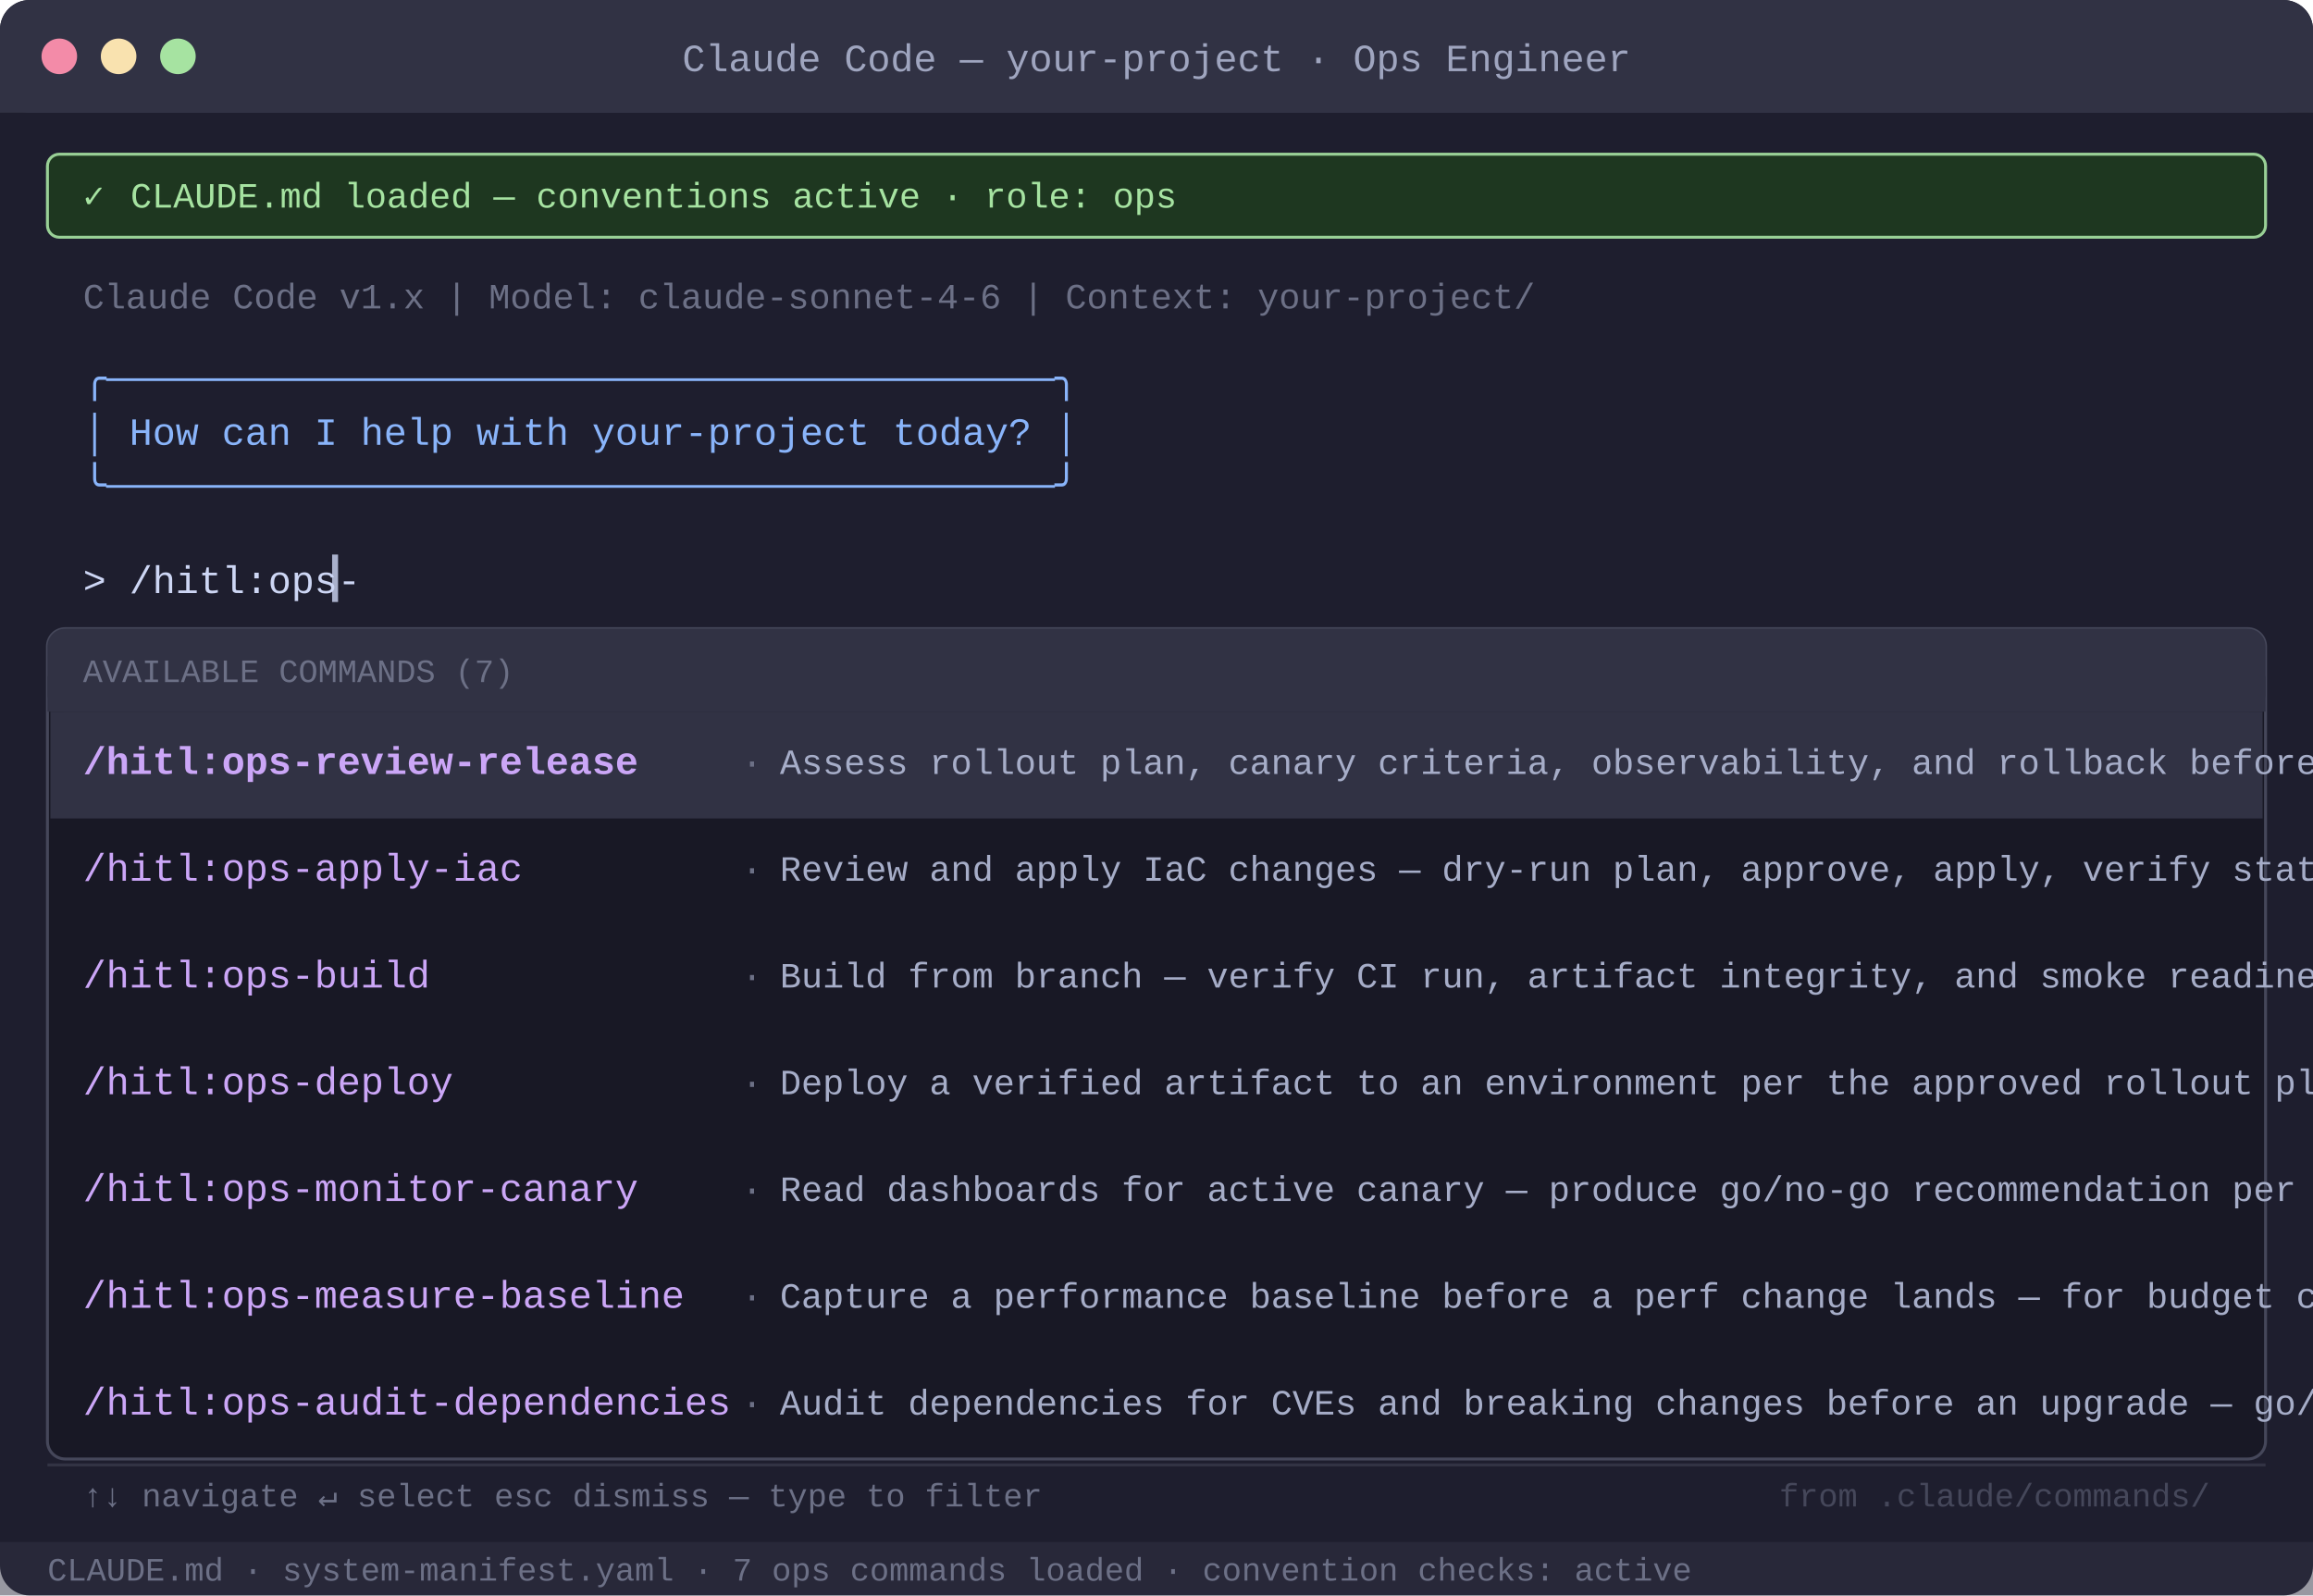
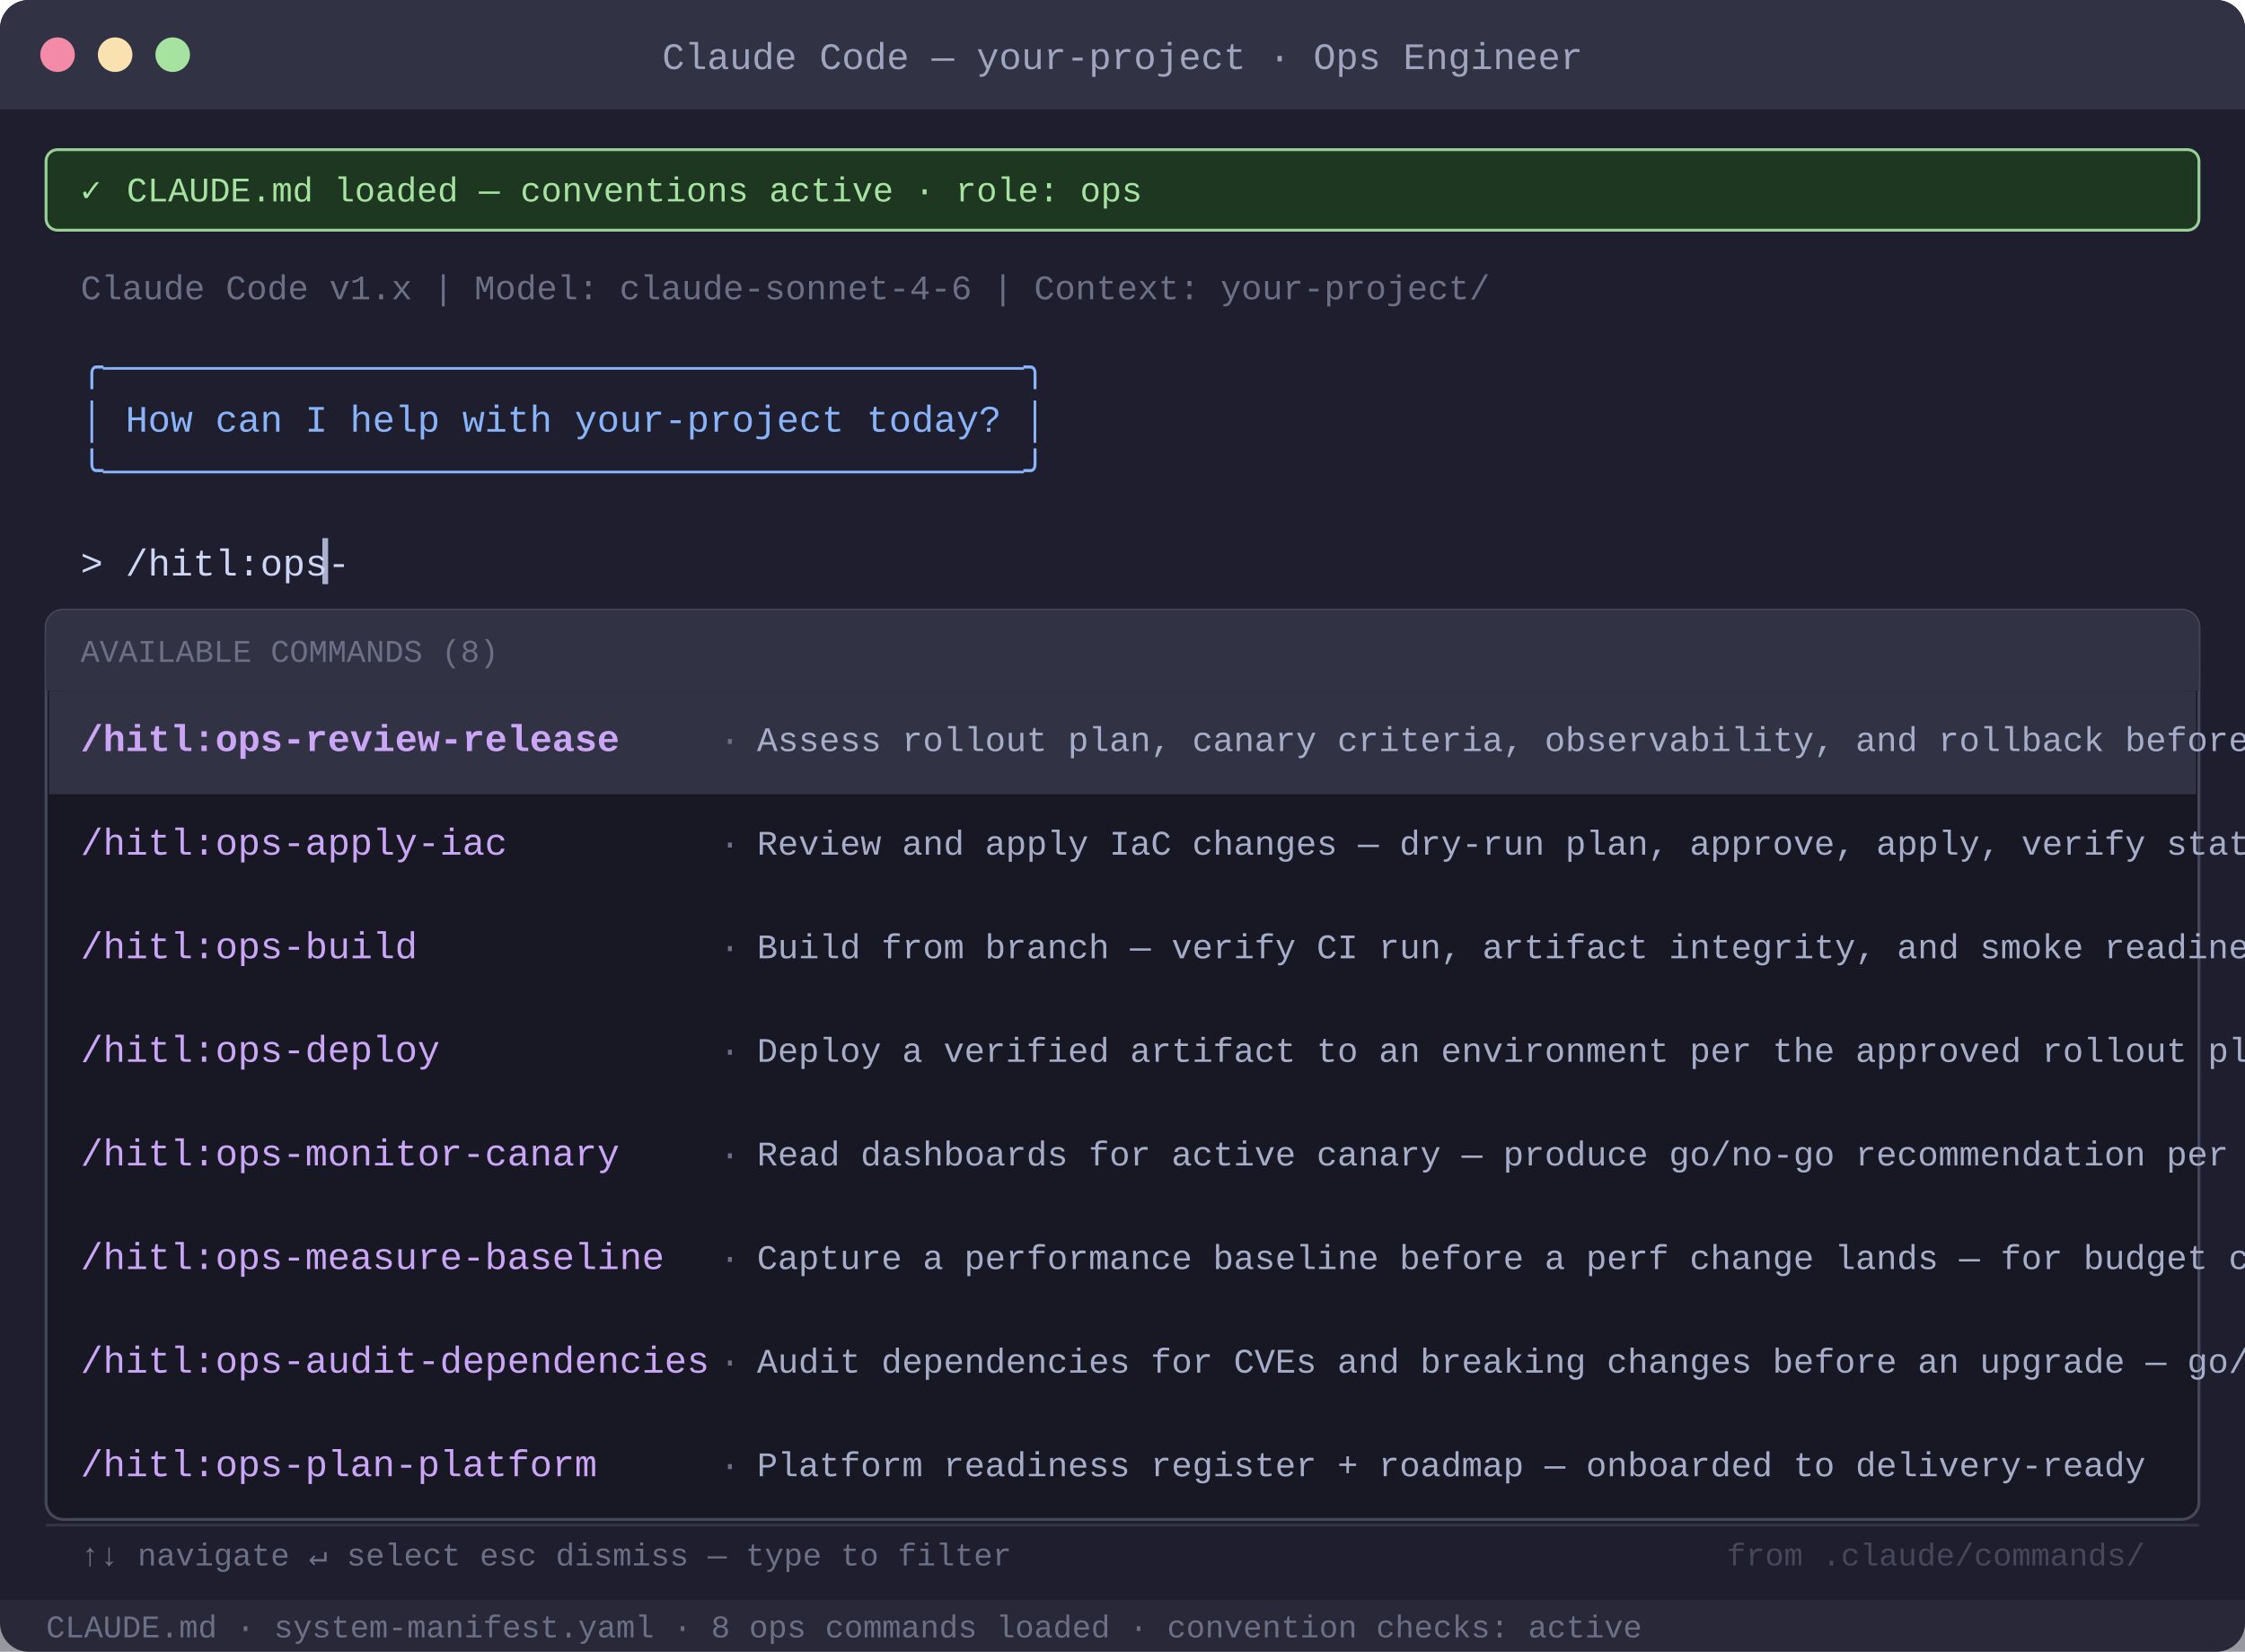
- <svg xmlns="http://www.w3.org/2000/svg" viewBox="0 0 780 538" width="780" height="538" font-family="'Menlo','Monaco','Consolas','Courier New',monospace">
-   <rect width="780" height="538" rx="10" fill="#1e1e2e" />
+ <svg xmlns="http://www.w3.org/2000/svg" viewBox="0 0 780 574" width="780" height="574" font-family="'Menlo','Monaco','Consolas','Courier New',monospace">
+   <rect width="780" height="574" rx="10" fill="#1e1e2e" />
  <rect width="780" height="38" rx="10" fill="#313244" />
  <rect y="28" width="780" height="10" fill="#313244" />
  <circle cx="20" cy="19" r="6" fill="#f38ba8" />
  <circle cx="40" cy="19" r="6" fill="#f9e2af" />
  <circle cx="60" cy="19" r="6" fill="#a6e3a1" />
  <text x="390" y="24" text-anchor="middle" fill="#cdd6f4" font-size="13" opacity="0.7">Claude Code — your-project · Ops Engineer</text>
  <rect x="16" y="52" width="748" height="28" rx="4" fill="#1e3a1e" stroke="#a6e3a1" stroke-width="1" opacity="0.9" />
  <text x="28" y="70" fill="#a6e3a1" font-size="12">✓</text>
  <text x="44" y="70" fill="#a6e3a1" font-size="12">CLAUDE.md loaded — conventions active · role: ops</text>
  <text x="28" y="104" fill="#6c7086" font-size="12">Claude Code v1.x  |  Model: claude-sonnet-4-6  |  Context: your-project/</text>
  <text x="28" y="132" fill="#89b4fa" font-size="13">╭─────────────────────────────────────────╮</text>
  <text x="28" y="150" fill="#89b4fa" font-size="13">│  How can I help with your-project today? │</text>
  <text x="28" y="168" fill="#89b4fa" font-size="13">╰─────────────────────────────────────────╯</text>
  <text x="28" y="200" fill="#cdd6f4" font-size="13">&gt; /hitl:ops-</text>
  <rect x="112" y="187" width="2" height="16" fill="#cdd6f4" opacity="0.8" />
-   <rect x="16" y="212" width="748" height="280" rx="6" fill="#181825" stroke="#45475a" stroke-width="1" />
+   <rect x="16" y="212" width="748" height="316" rx="6" fill="#181825" stroke="#45475a" stroke-width="1" />
  <rect x="16" y="212" width="748" height="28" rx="6" fill="#313244" />
  <rect x="16" y="228" width="748" height="12" fill="#313244" />
-   <text x="28" y="230" fill="#6c7086" font-size="11">AVAILABLE COMMANDS  (7)</text>
+   <text x="28" y="230" fill="#6c7086" font-size="11">AVAILABLE COMMANDS  (8)</text>
  <rect x="17" y="240" width="746" height="36" fill="#313244" rx="0" />
  <text x="28" y="261" fill="#cba6f7" font-size="13" font-weight="bold">/hitl:ops-review-release</text>
  <text x="250" y="261" fill="#6c7086" font-size="12">  ·</text>
  <text x="263" y="261" fill="#a6adc8" font-size="12">Assess rollout plan, canary criteria, observability, and rollback before release</text>
  <rect x="17" y="276" width="746" height="36" fill="transparent" />
  <text x="28" y="297" fill="#cba6f7" font-size="13">/hitl:ops-apply-iac</text>
  <text x="250" y="297" fill="#6c7086" font-size="12">  ·</text>
  <text x="263" y="297" fill="#a6adc8" font-size="12">Review and apply IaC changes — dry-run plan, approve, apply, verify state</text>
  <rect x="17" y="312" width="746" height="36" fill="transparent" />
  <text x="28" y="333" fill="#cba6f7" font-size="13">/hitl:ops-build</text>
  <text x="250" y="333" fill="#6c7086" font-size="12">  ·</text>
  <text x="263" y="333" fill="#a6adc8" font-size="12">Build from branch — verify CI run, artifact integrity, and smoke readiness</text>
  <rect x="17" y="348" width="746" height="36" fill="transparent" />
  <text x="28" y="369" fill="#cba6f7" font-size="13">/hitl:ops-deploy</text>
  <text x="250" y="369" fill="#6c7086" font-size="12">  ·</text>
  <text x="263" y="369" fill="#a6adc8" font-size="12">Deploy a verified artifact to an environment per the approved rollout plan</text>
  <rect x="17" y="384" width="746" height="36" fill="transparent" />
  <text x="28" y="405" fill="#cba6f7" font-size="13">/hitl:ops-monitor-canary</text>
  <text x="250" y="405" fill="#6c7086" font-size="12">  ·</text>
  <text x="263" y="405" fill="#a6adc8" font-size="12">Read dashboards for active canary — produce go/no-go recommendation per step</text>
  <rect x="17" y="420" width="746" height="36" fill="transparent" />
  <text x="28" y="441" fill="#cba6f7" font-size="13">/hitl:ops-measure-baseline</text>
  <text x="250" y="441" fill="#6c7086" font-size="12">  ·</text>
  <text x="263" y="441" fill="#a6adc8" font-size="12">Capture a performance baseline before a perf change lands — for budget checks</text>
  <rect x="17" y="456" width="746" height="36" fill="transparent" />
  <text x="28" y="477" fill="#cba6f7" font-size="13">/hitl:ops-audit-dependencies</text>
  <text x="250" y="477" fill="#6c7086" font-size="12">  ·</text>
  <text x="263" y="477" fill="#a6adc8" font-size="12">Audit dependencies for CVEs and breaking changes before an upgrade — go/no-go</text>
-   <line x1="16" y1="494" x2="764" y2="494" stroke="#45475a" stroke-width="1" opacity="0.5" />
-   <text x="28" y="508" fill="#6c7086" font-size="11">↑↓ navigate   ↵ select   esc dismiss   —   type to filter</text>
-   <text x="600" y="508" fill="#45475a" font-size="11">from .claude/commands/</text>
-   <rect x="0" y="520" width="780" height="18" fill="#313244" opacity="0.5" />
-   <text x="16" y="533" fill="#6c7086" font-size="11">CLAUDE.md  ·  system-manifest.yaml  ·  7 ops commands loaded  ·  convention checks: active</text>
+   <rect x="17" y="492" width="746" height="36" fill="transparent" />
+   <text x="28" y="513" fill="#cba6f7" font-size="13">/hitl:ops-plan-platform</text>
+   <text x="250" y="513" fill="#6c7086" font-size="12">  ·</text>
+   <text x="263" y="513" fill="#a6adc8" font-size="12">Platform readiness register + roadmap — onboarded to delivery-ready</text>
+   <line x1="16" y1="530" x2="764" y2="530" stroke="#45475a" stroke-width="1" opacity="0.5" />
+   <text x="28" y="544" fill="#6c7086" font-size="11">↑↓ navigate   ↵ select   esc dismiss   —   type to filter</text>
+   <text x="600" y="544" fill="#45475a" font-size="11">from .claude/commands/</text>
+   <rect x="0" y="556" width="780" height="18" fill="#313244" opacity="0.5" />
+   <text x="16" y="569" fill="#6c7086" font-size="11">CLAUDE.md  ·  system-manifest.yaml  ·  8 ops commands loaded  ·  convention checks: active</text>
</svg>
